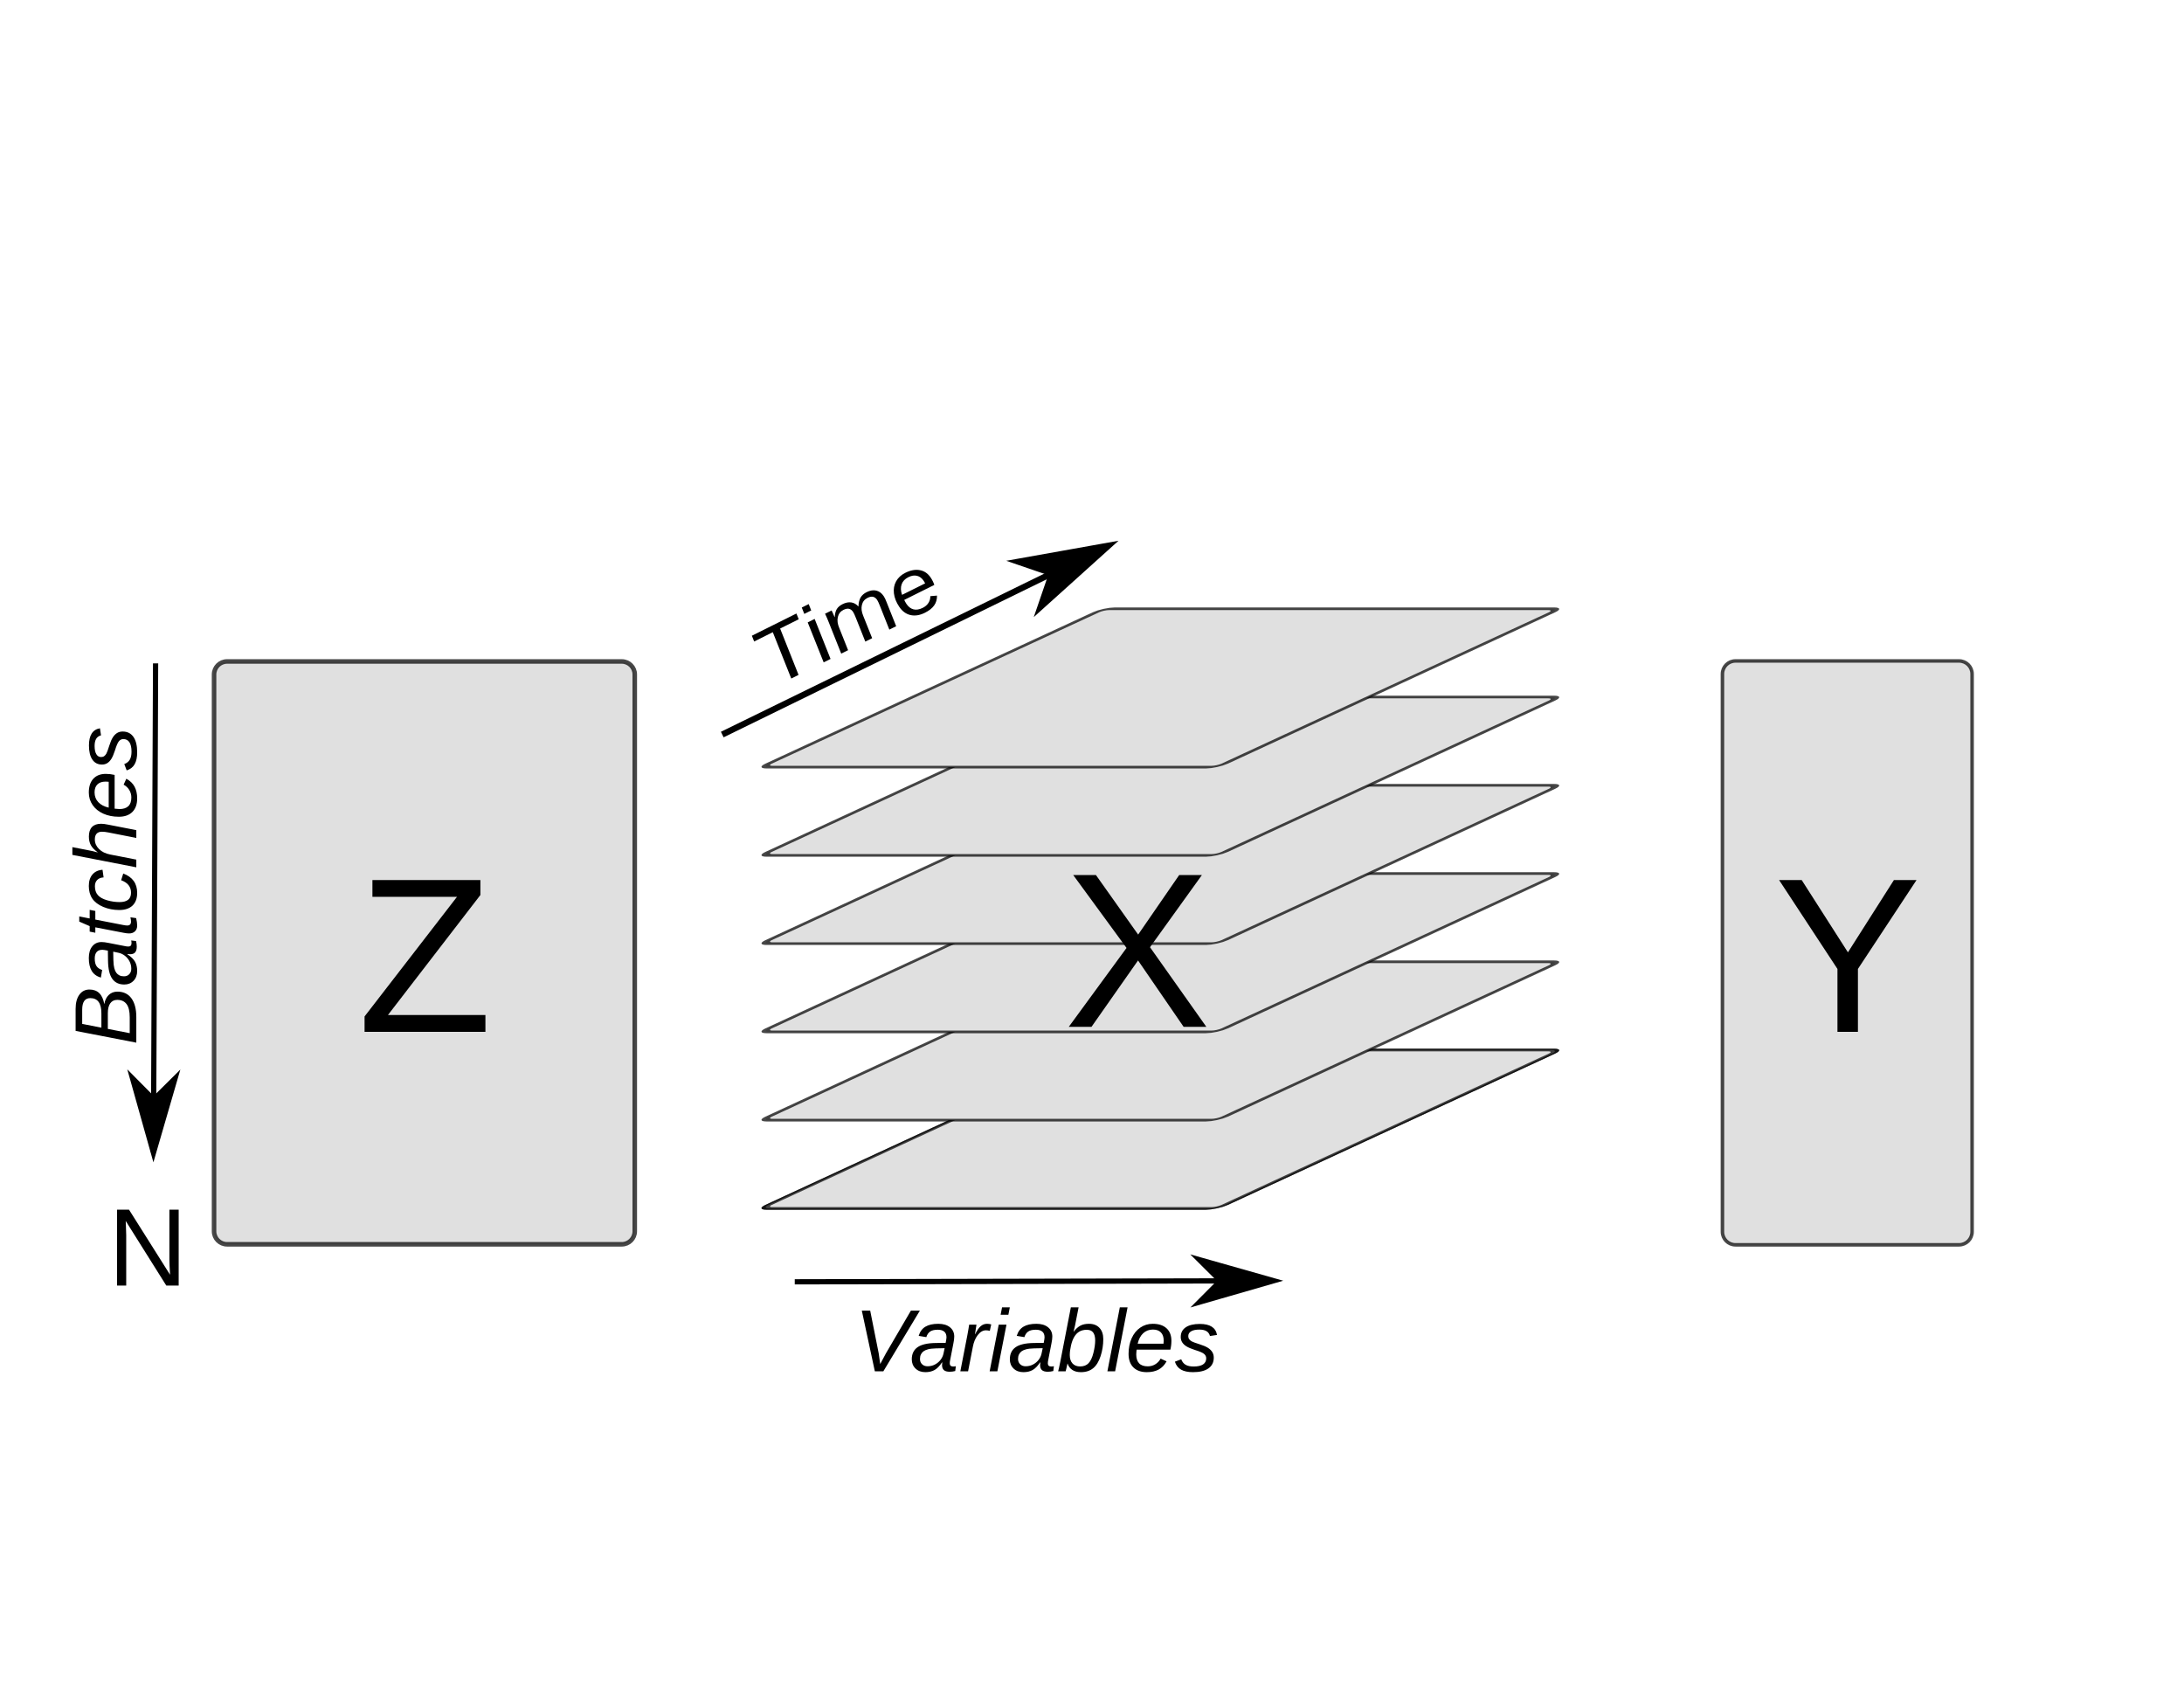
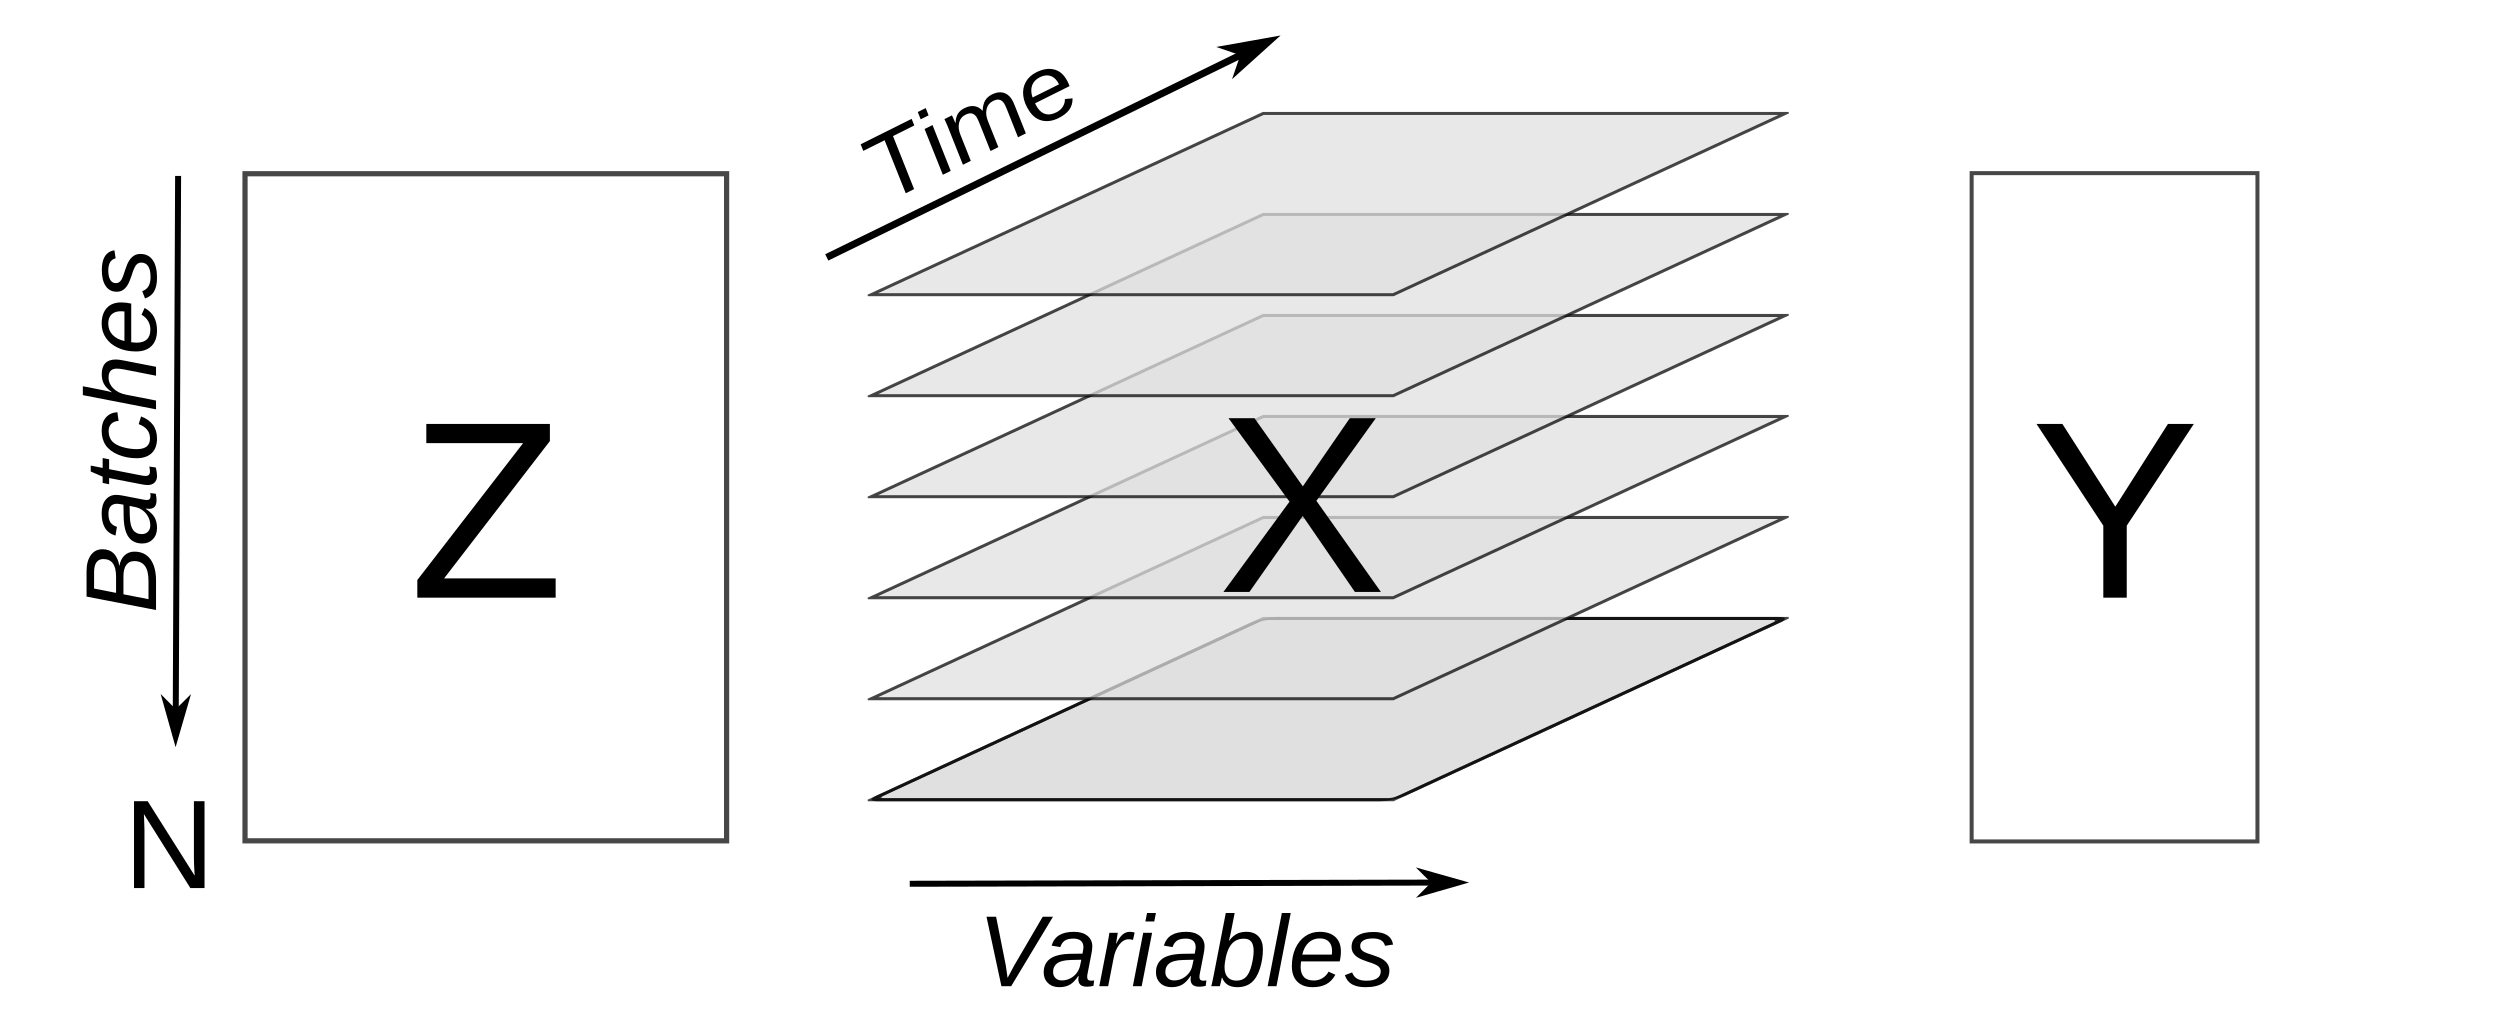
- <svg xmlns="http://www.w3.org/2000/svg" width="990" height="765" id="svg2" version="1.0">
+ <svg xmlns="http://www.w3.org/2000/svg" width="990" height="400" id="svg2" version="1.0">
  <defs id="defs4">
-     <marker orient="auto" refY="0.0" refX="0.0" id="Arrow1Lend" style="overflow:visible;">
-       <path id="path4433" d="M 0.0,0.0 L 5.0,-5.0 L -12.5,0.0 L 5.0,5.0 L 0.0,0.0 z " style="fill-rule:evenodd;stroke:#000000;stroke-width:1.0pt;marker-start:none;" transform="scale(0.8) rotate(180) translate(12.5,0)" />
+     <marker orient="auto" refY="0" refX="0" id="Arrow1Mend" style="overflow:visible">
+       <path id="path3798" d="M 0,0 5,-5 -12.5,0 5,5 0,0 z" style="fill-rule:evenodd;stroke:#000000;stroke-width:1pt;marker-start:none" transform="matrix(-0.4,0,0,-0.4,-4,0)" />
+     </marker>
+     <marker orient="auto" refY="0" refX="0" id="Arrow1Lend" style="overflow:visible">
+       <path id="path4433" d="M 0,0 5,-5 -12.5,0 5,5 0,0 z" style="fill-rule:evenodd;stroke:#000000;stroke-width:1pt;marker-start:none" transform="matrix(-0.8,0,0,-0.8,-10,0)" />
    </marker>
  </defs>
-   <g id="layer1">
-     <rect ry="3.822" y="1134.136" x="1529.687" height="171.052" width="206.741" id="rect3590" style="fill:#e0e0e0;fill-opacity:1;stroke:#000000;stroke-width:2.862;stroke-miterlimit:4;stroke-dasharray:none;stroke-opacity:0.721" transform="matrix(1,0,-0.9076946,0.4196313,0,0)" />
-     <text id="text4854" y="582.67" x="48.96" style="font-size:50px;font-style:normal;font-variant:normal;font-weight:normal;font-stretch:normal;text-align:start;line-height:125%;writing-mode:lr-tb;text-anchor:start;fill:#000000;fill-opacity:1;stroke:none;stroke-width:1px;stroke-linecap:butt;stroke-linejoin:miter;stroke-opacity:1;font-family:Arial;-inkscape-font-specification:Arial" xml:space="preserve">
-       <tspan id="tspan4858" x="48.96" y="582.67">N</tspan>
+   <g id="layer1" transform="translate(0,-365)">
+     <rect ry="3.822" y="1453.464" x="1819.539" height="171.052" width="206.741" id="rect3590" style="fill:#e0e0e0;fill-opacity:1;stroke:#000000;stroke-width:2.862;stroke-miterlimit:4;stroke-opacity:0.721;stroke-dasharray:none" transform="matrix(1,0,-0.9076946,0.4196313,0,0)" />
+     <text id="text4854" y="716.67" x="48.96" style="font-size:50px;font-style:normal;font-variant:normal;font-weight:normal;font-stretch:normal;text-align:start;line-height:125%;writing-mode:lr-tb;text-anchor:start;fill:#000000;fill-opacity:1;stroke:none;font-family:Arial;-inkscape-font-specification:Arial" xml:space="preserve">
+       <tspan id="tspan4858" x="48.96" y="716.67">N</tspan>
    </text>
-     <rect ry="5.913" y="299.564" x="780.769" height="264.642" width="113.18" id="rect5078" style="opacity:1;fill:#e0e0e0;fill-opacity:1;stroke:#000000;stroke-width:1.589;stroke-miterlimit:4;stroke-dasharray:none;stroke-opacity:0.721" />
-     <text id="text5080" y="467.676" x="804.254" style="font-size:100px;font-style:normal;font-variant:normal;font-weight:normal;font-stretch:normal;text-align:start;line-height:125%;writing-mode:lr-tb;text-anchor:start;fill:#000000;fill-opacity:1;stroke:none;stroke-width:1px;stroke-linecap:butt;stroke-linejoin:miter;stroke-opacity:1;font-family:Arial;-inkscape-font-specification:Arial" xml:space="preserve">
-       <tspan id="tspan5094" x="804.254" y="467.676">Y</tspan>
+     <rect ry="0" y="433.564" x="780.769" height="264.642" width="113.18" id="rect5078" style="fill:none;stroke:#000000;stroke-width:1.589;stroke-miterlimit:4;stroke-opacity:0.721;stroke-dasharray:none" />
+     <text id="text5080" y="601.676" x="804.254" style="font-size:100px;font-style:normal;font-variant:normal;font-weight:normal;font-stretch:normal;text-align:start;line-height:125%;writing-mode:lr-tb;text-anchor:start;fill:#000000;fill-opacity:1;stroke:none;font-family:Arial;-inkscape-font-specification:Arial" xml:space="preserve">
+       <tspan id="tspan5094" x="804.254" y="601.676">Y</tspan>
    </text>
-     <rect ry="5.902" y="299.8" x="97.03" height="264.17" width="190.708" id="rect5096" style="opacity:1;fill:#e0e0e0;fill-opacity:1;stroke:#000000;stroke-width:2.061;stroke-miterlimit:4;stroke-dasharray:none;stroke-opacity:0.721" />
-     <text id="text5098" y="467.676" x="162.087" style="font-size:100px;font-style:normal;font-variant:normal;font-weight:normal;font-stretch:normal;text-align:start;line-height:125%;writing-mode:lr-tb;text-anchor:start;fill:#000000;fill-opacity:1;stroke:none;stroke-width:1px;stroke-linecap:butt;stroke-linejoin:miter;stroke-opacity:1;font-family:Arial;-inkscape-font-specification:Arial" xml:space="preserve">
-       <tspan id="tspan5136" x="162.087" y="467.676">Z</tspan>
+     <rect ry="0" y="433.8" x="97.03" height="264.17" width="190.708" id="rect5096" style="fill:none;stroke:#000000;stroke-width:2.061;stroke-miterlimit:4;stroke-opacity:0.721;stroke-dasharray:none" />
+     <text id="text5098" y="601.676" x="162.087" style="font-size:100px;font-style:normal;font-variant:normal;font-weight:normal;font-stretch:normal;text-align:start;line-height:125%;writing-mode:lr-tb;text-anchor:start;fill:#000000;fill-opacity:1;stroke:none;font-family:Arial;-inkscape-font-specification:Arial" xml:space="preserve">
+       <tspan id="tspan5136" x="162.087" y="601.676">Z</tspan>
    </text>
-     <path style="fill:none;fill-rule:evenodd;stroke:#000000;stroke-width:2.369;stroke-linecap:butt;stroke-linejoin:miter;marker-start:none;marker-end:url(#Arrow1Lend);stroke-miterlimit:4;stroke-dasharray:none;stroke-opacity:1" d="M 70.53,300.676 L 69.558,522.218" id="path6249" />
-     <text id="text6251" y="61.791" x="-473.807" style="font-size:40px;font-style:italic;font-variant:normal;font-weight:normal;font-stretch:normal;text-align:start;line-height:125%;writing-mode:lr-tb;text-anchor:start;fill:#000000;fill-opacity:1;stroke:none;stroke-width:1px;stroke-linecap:butt;stroke-linejoin:miter;stroke-opacity:1;font-family:Arial;-inkscape-font-specification:Arial Italic" xml:space="preserve" transform="matrix(0,-1,1,0,0,0)">
-       <tspan id="tspan6255" x="-473.807" y="61.791">Batches</tspan>
+     <path style="fill:none;stroke:#000000;stroke-width:2.369;stroke-linecap:butt;stroke-linejoin:miter;stroke-miterlimit:4;stroke-opacity:1;stroke-dasharray:none;marker-start:none;marker-end:url(#Arrow1Mend)" d="m 70.53,434.676 -0.972,221.542" id="path6249" />
+     <text id="text6251" y="61.791" x="-607.807" style="font-size:40px;font-style:italic;font-variant:normal;font-weight:normal;font-stretch:normal;text-align:start;line-height:125%;writing-mode:lr-tb;text-anchor:start;fill:#000000;fill-opacity:1;stroke:none;font-family:Arial;-inkscape-font-specification:Arial Italic" xml:space="preserve" transform="matrix(0,-1,1,0,0,0)">
+       <tspan id="tspan6255" x="-607.807" y="61.791">Batches</tspan>
    </text>
-     <path style="fill:none;fill-rule:evenodd;stroke:#000000;stroke-width:2.797;stroke-linecap:butt;stroke-linejoin:miter;marker-start:none;marker-end:url(#Arrow1Lend);stroke-miterlimit:4;stroke-dasharray:none;stroke-opacity:1" d="M 327.399,332.93 L 502.148,247.476" id="path2444" />
-     <text id="text2446" y="453.249" x="115.276" style="font-size:38.334px;font-style:italic;font-variant:normal;font-weight:normal;font-stretch:normal;text-align:start;line-height:125%;writing-mode:lr-tb;text-anchor:start;fill:#000000;fill-opacity:1;stroke:none;stroke-width:1px;stroke-linecap:butt;stroke-linejoin:miter;stroke-opacity:1;font-family:Arial;-inkscape-font-specification:Arial Italic" xml:space="preserve" transform="matrix(0.9318719,-0.4646698,0.5380165,0.8048317,0,0)">
-       <tspan id="tspan2448" x="115.276" y="453.249">Time</tspan>
+     <path style="fill:none;stroke:#000000;stroke-width:2.797;stroke-linecap:butt;stroke-linejoin:miter;stroke-miterlimit:4;stroke-opacity:1;stroke-dasharray:none;marker-start:none;marker-end:url(#Arrow1Mend)" d="m 327.399,466.93 174.75,-85.454" id="path2444" />
+     <text id="text2446" y="578.12" x="43.182" style="font-size:38.334px;font-style:italic;font-variant:normal;font-weight:normal;font-stretch:normal;text-align:start;line-height:125%;writing-mode:lr-tb;text-anchor:start;fill:#000000;fill-opacity:1;stroke:none;font-family:Arial;-inkscape-font-specification:Arial Italic" xml:space="preserve" transform="matrix(0.9318719,-0.4646698,0.5380165,0.8048317,0,0)">
+       <tspan id="tspan2448" x="43.182" y="578.12">Time</tspan>
    </text>
-     <path style="fill:none;fill-rule:evenodd;stroke:#000000;stroke-width:2.369;stroke-linecap:butt;stroke-linejoin:miter;marker-start:none;marker-end:url(#Arrow1Lend);stroke-miterlimit:4;stroke-dasharray:none;stroke-opacity:1" d="M 360.261,580.974 L 577.078,580.484" id="path2450" />
-     <text id="text2452" y="621.531" x="387.203" style="font-size:40px;font-style:italic;font-variant:normal;font-weight:normal;font-stretch:normal;text-align:start;line-height:125%;writing-mode:lr-tb;text-anchor:start;fill:#000000;fill-opacity:1;stroke:none;stroke-width:1px;stroke-linecap:butt;stroke-linejoin:miter;stroke-opacity:1;font-family:Arial;-inkscape-font-specification:Arial Italic" xml:space="preserve">
-       <tspan id="tspan2454" x="387.203" y="621.531">Variables</tspan>
+     <path style="fill:none;stroke:#000000;stroke-width:2.369;stroke-linecap:butt;stroke-linejoin:miter;stroke-miterlimit:4;stroke-opacity:1;stroke-dasharray:none;marker-start:none;marker-end:url(#Arrow1Mend)" d="M 360.261,714.974 577.078,714.484" id="path2450" />
+     <text id="text2452" y="755.531" x="387.203" style="font-size:40px;font-style:italic;font-variant:normal;font-weight:normal;font-stretch:normal;text-align:start;line-height:125%;writing-mode:lr-tb;text-anchor:start;fill:#000000;fill-opacity:1;stroke:none;font-family:Arial;-inkscape-font-specification:Arial Italic" xml:space="preserve">
+       <tspan id="tspan2454" x="387.203" y="755.531">Variables</tspan>
    </text>
-     <rect transform="matrix(1,0,-0.9076946,0.4196313,0,0)" style="fill:#e0e0e0;fill-opacity:1;stroke:#000000;stroke-width:2.862;stroke-miterlimit:4;stroke-dasharray:none;stroke-opacity:0.721" id="rect3588" width="206.741" height="171.052" x="1529.687" y="1134.136" ry="3.822" />
-     <rect ry="3.822" y="1038.814" x="1443.164" height="171.052" width="206.741" id="rect3586" style="fill:#e0e0e0;fill-opacity:1;stroke:#000000;stroke-width:2.862;stroke-miterlimit:4;stroke-dasharray:none;stroke-opacity:0.721" transform="matrix(1,0,-0.9076946,0.4196313,0,0)" />
-     <rect transform="matrix(1,0,-0.9076946,0.4196313,0,0)" style="fill:#e0e0e0;fill-opacity:1;stroke:#000000;stroke-width:2.862;stroke-miterlimit:4;stroke-dasharray:none;stroke-opacity:0.721" id="rect3584" width="206.741" height="171.052" x="1356.641" y="943.493" ry="3.822" />
-     <rect ry="3.822" y="848.171" x="1270.119" height="171.052" width="206.741" id="rect3582" style="fill:#e0e0e0;fill-opacity:1;stroke:#000000;stroke-width:2.862;stroke-miterlimit:4;stroke-dasharray:none;stroke-opacity:0.721" transform="matrix(1,0,-0.9076946,0.4196313,0,0)" />
-     <rect transform="matrix(1,0,-0.9076946,0.4196313,0,0)" style="fill:#e0e0e0;fill-opacity:1;stroke:#000000;stroke-width:2.862;stroke-miterlimit:4;stroke-dasharray:none;stroke-opacity:0.721" id="rect3580" width="206.741" height="171.052" x="1183.596" y="752.85" ry="3.822" />
-     <rect ry="3.822" y="657.528" x="1097.073" height="171.052" width="206.741" id="rect3578" style="fill:#e0e0e0;fill-opacity:1;stroke:#000000;stroke-width:2.862;stroke-miterlimit:4;stroke-dasharray:none;stroke-opacity:0.721" transform="matrix(1,0,-0.9076946,0.4196313,0,0)" />
-     <text xml:space="preserve" style="font-size:100px;font-style:normal;font-variant:normal;font-weight:normal;font-stretch:normal;text-align:start;line-height:125%;writing-mode:lr-tb;text-anchor:start;fill:#000000;fill-opacity:1;stroke:none;stroke-width:1px;stroke-linecap:butt;stroke-linejoin:miter;stroke-opacity:1;font-family:Arial;-inkscape-font-specification:Arial" x="482.229" y="465.395" id="text2432">
-       <tspan id="tspan2434" x="482.229" y="465.395">X </tspan>
+     <rect transform="matrix(1,0,-0.9076946,0.4196313,0,0)" style="fill:none;stroke:#000000;stroke-width:2.862;stroke-miterlimit:4;stroke-opacity:0.721;stroke-dasharray:none" id="rect3588" width="206.741" height="171.052" x="1819.539" y="1453.464" ry="0" />
+     <rect ry="0" y="1358.142" x="1733.016" height="171.052" width="206.741" id="rect3586" style="fill:#e0e0e0;fill-opacity:0.745;stroke:#000000;stroke-width:2.862;stroke-miterlimit:4;stroke-opacity:0.721;stroke-dasharray:none" transform="matrix(1,0,-0.9076946,0.4196313,0,0)" />
+     <rect transform="matrix(1,0,-0.9076946,0.4196313,0,0)" style="fill:#e0e0e0;fill-opacity:0.745;stroke:#000000;stroke-width:2.862;stroke-miterlimit:4;stroke-opacity:0.721;stroke-dasharray:none" id="rect3584" width="206.741" height="171.052" x="1646.493" y="1262.821" ry="0" />
+     <rect ry="0" y="1167.499" x="1559.97" height="171.052" width="206.741" id="rect3582" style="fill:#e0e0e0;fill-opacity:0.745;stroke:#000000;stroke-width:2.862;stroke-miterlimit:4;stroke-opacity:0.721;stroke-dasharray:none" transform="matrix(1,0,-0.9076946,0.4196313,0,0)" />
+     <rect transform="matrix(1,0,-0.9076946,0.4196313,0,0)" style="fill:#e0e0e0;fill-opacity:0.745;stroke:#000000;stroke-width:2.862;stroke-miterlimit:4;stroke-opacity:0.721;stroke-dasharray:none" id="rect3580" width="206.741" height="171.052" x="1473.447" y="1072.178" ry="0" />
+     <rect ry="0" y="976.856" x="1386.924" height="171.052" width="206.741" id="rect3578" style="fill:#e0e0e0;fill-opacity:0.745;stroke:#000000;stroke-width:2.862;stroke-miterlimit:4;stroke-opacity:0.721;stroke-dasharray:none" transform="matrix(1,0,-0.9076946,0.4196313,0,0)" />
+     <text xml:space="preserve" style="font-size:100px;font-style:normal;font-variant:normal;font-weight:normal;font-stretch:normal;text-align:start;line-height:125%;writing-mode:lr-tb;text-anchor:start;fill:#000000;fill-opacity:1;stroke:none;font-family:Arial;-inkscape-font-specification:Arial" x="482.229" y="599.395" id="text2432">
+       <tspan id="tspan2434" x="482.229" y="599.395">X </tspan>
    </text>
  </g>
</svg>
